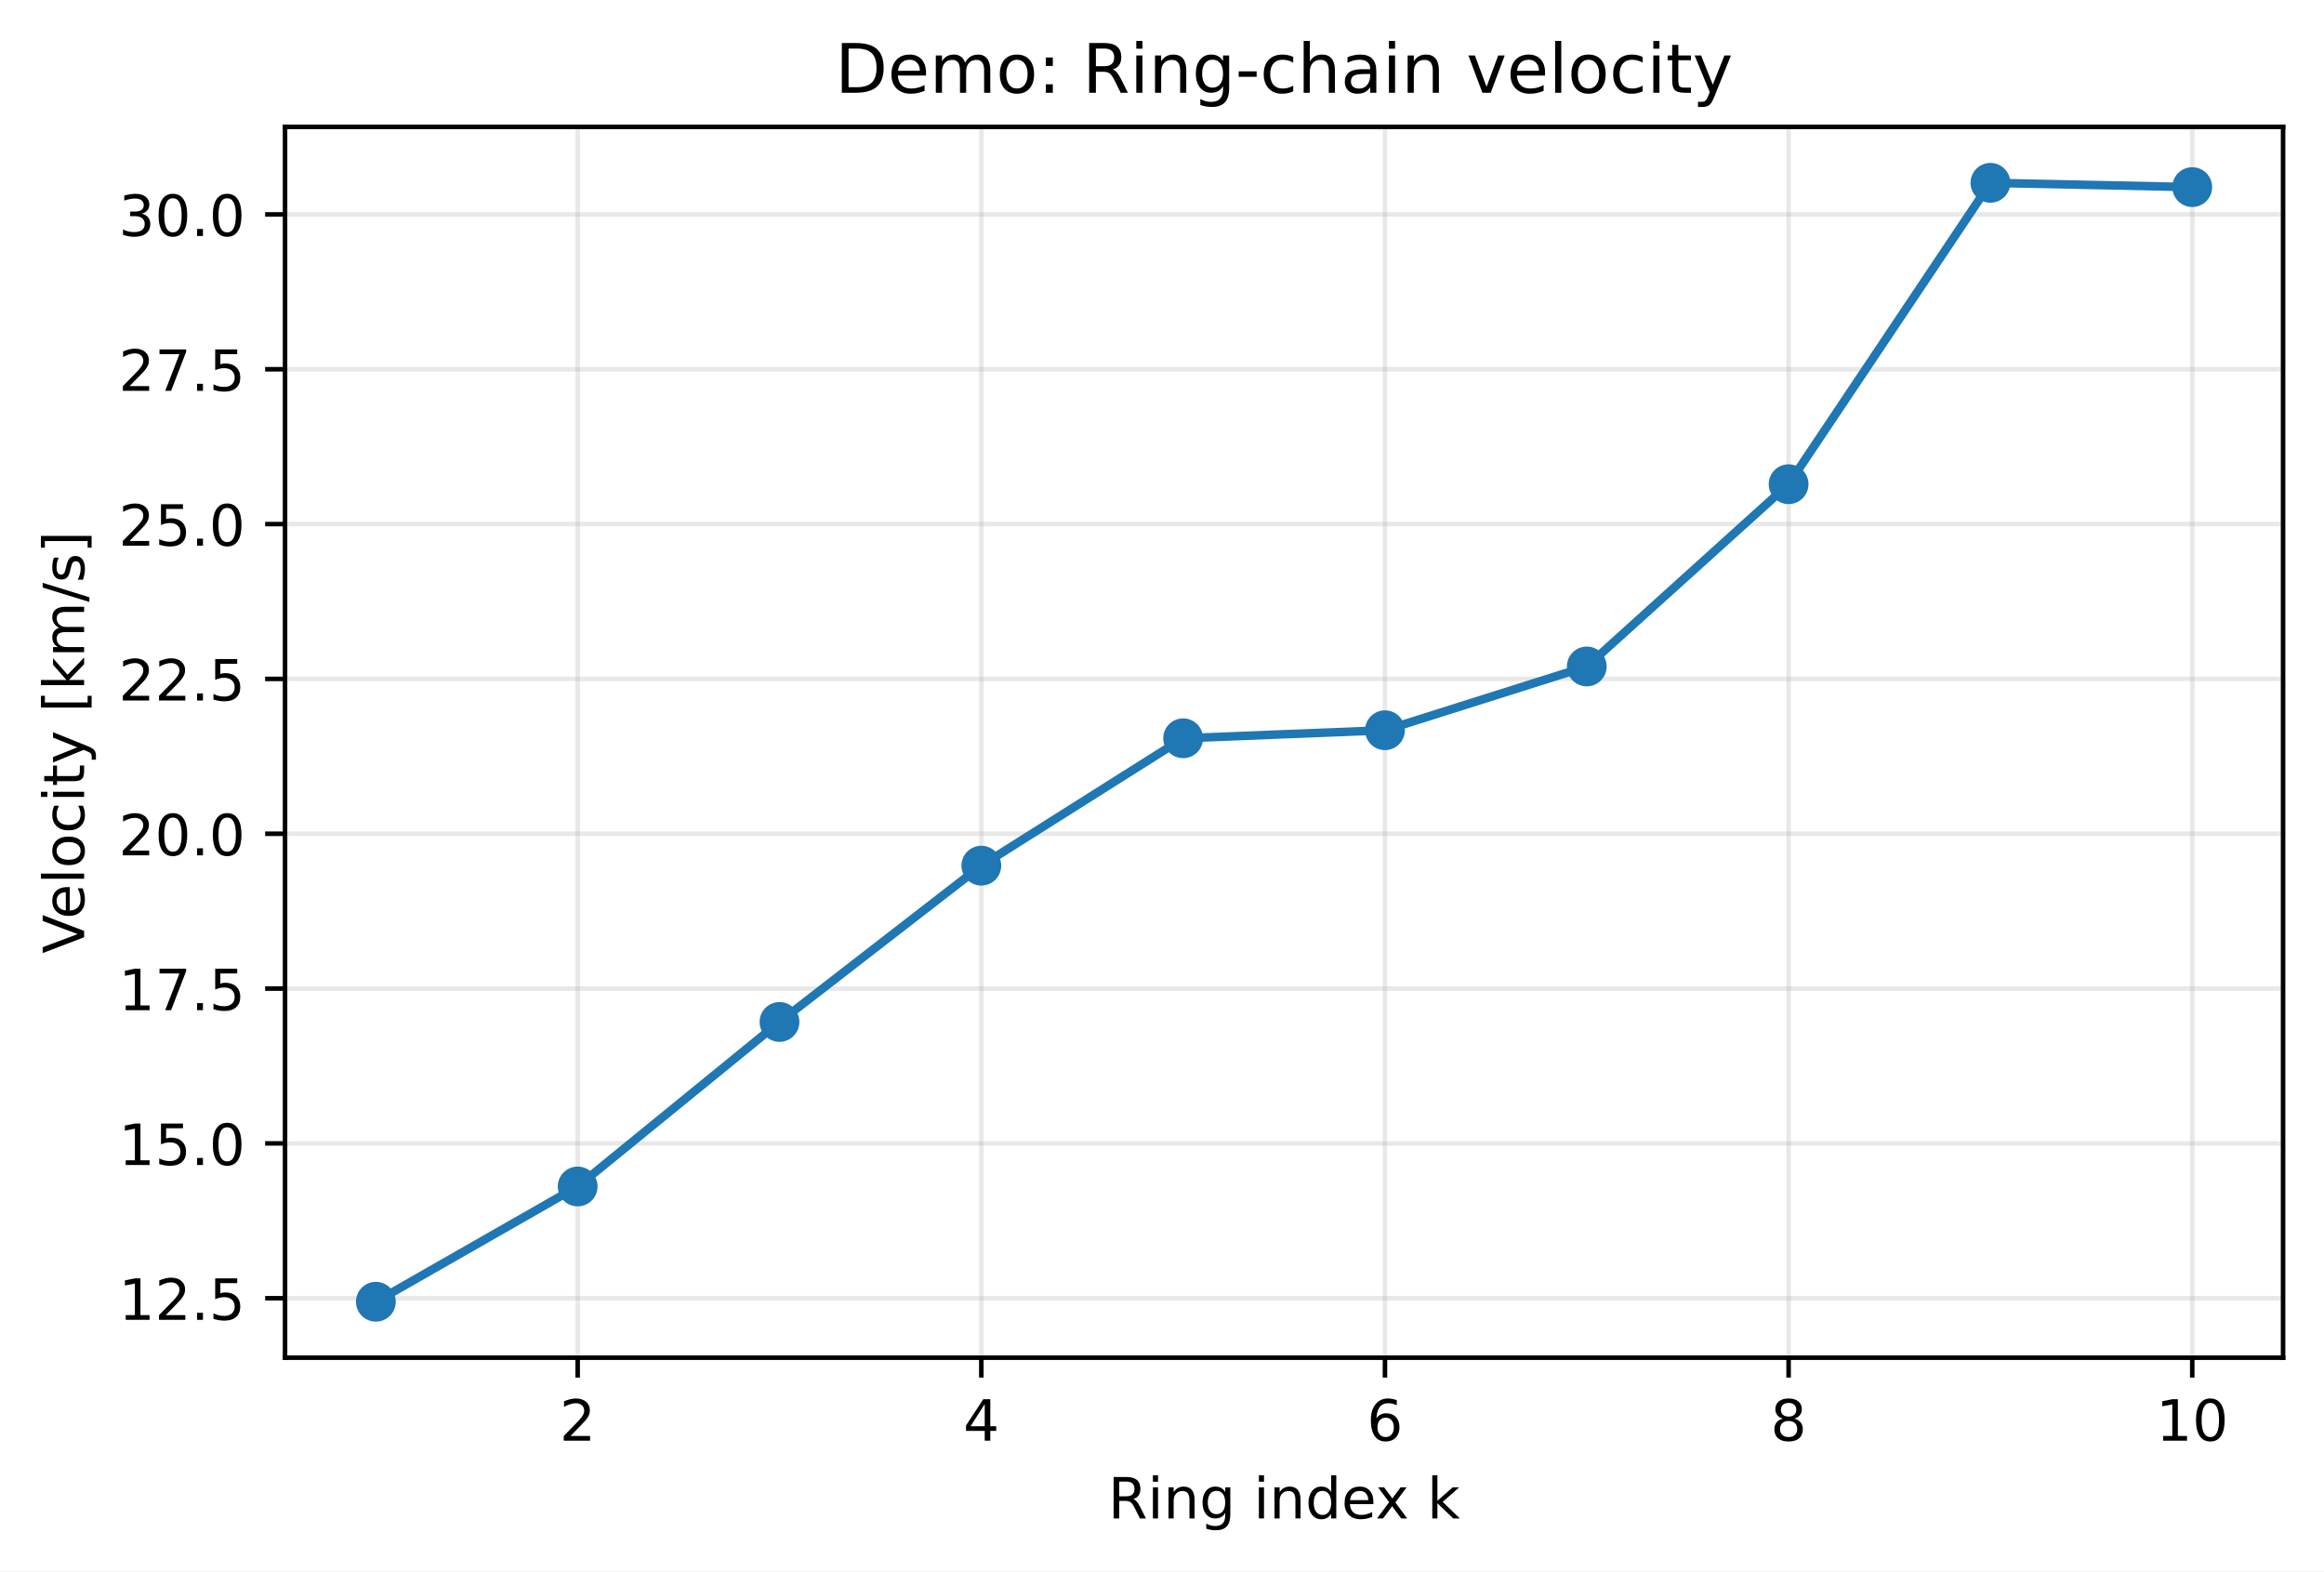
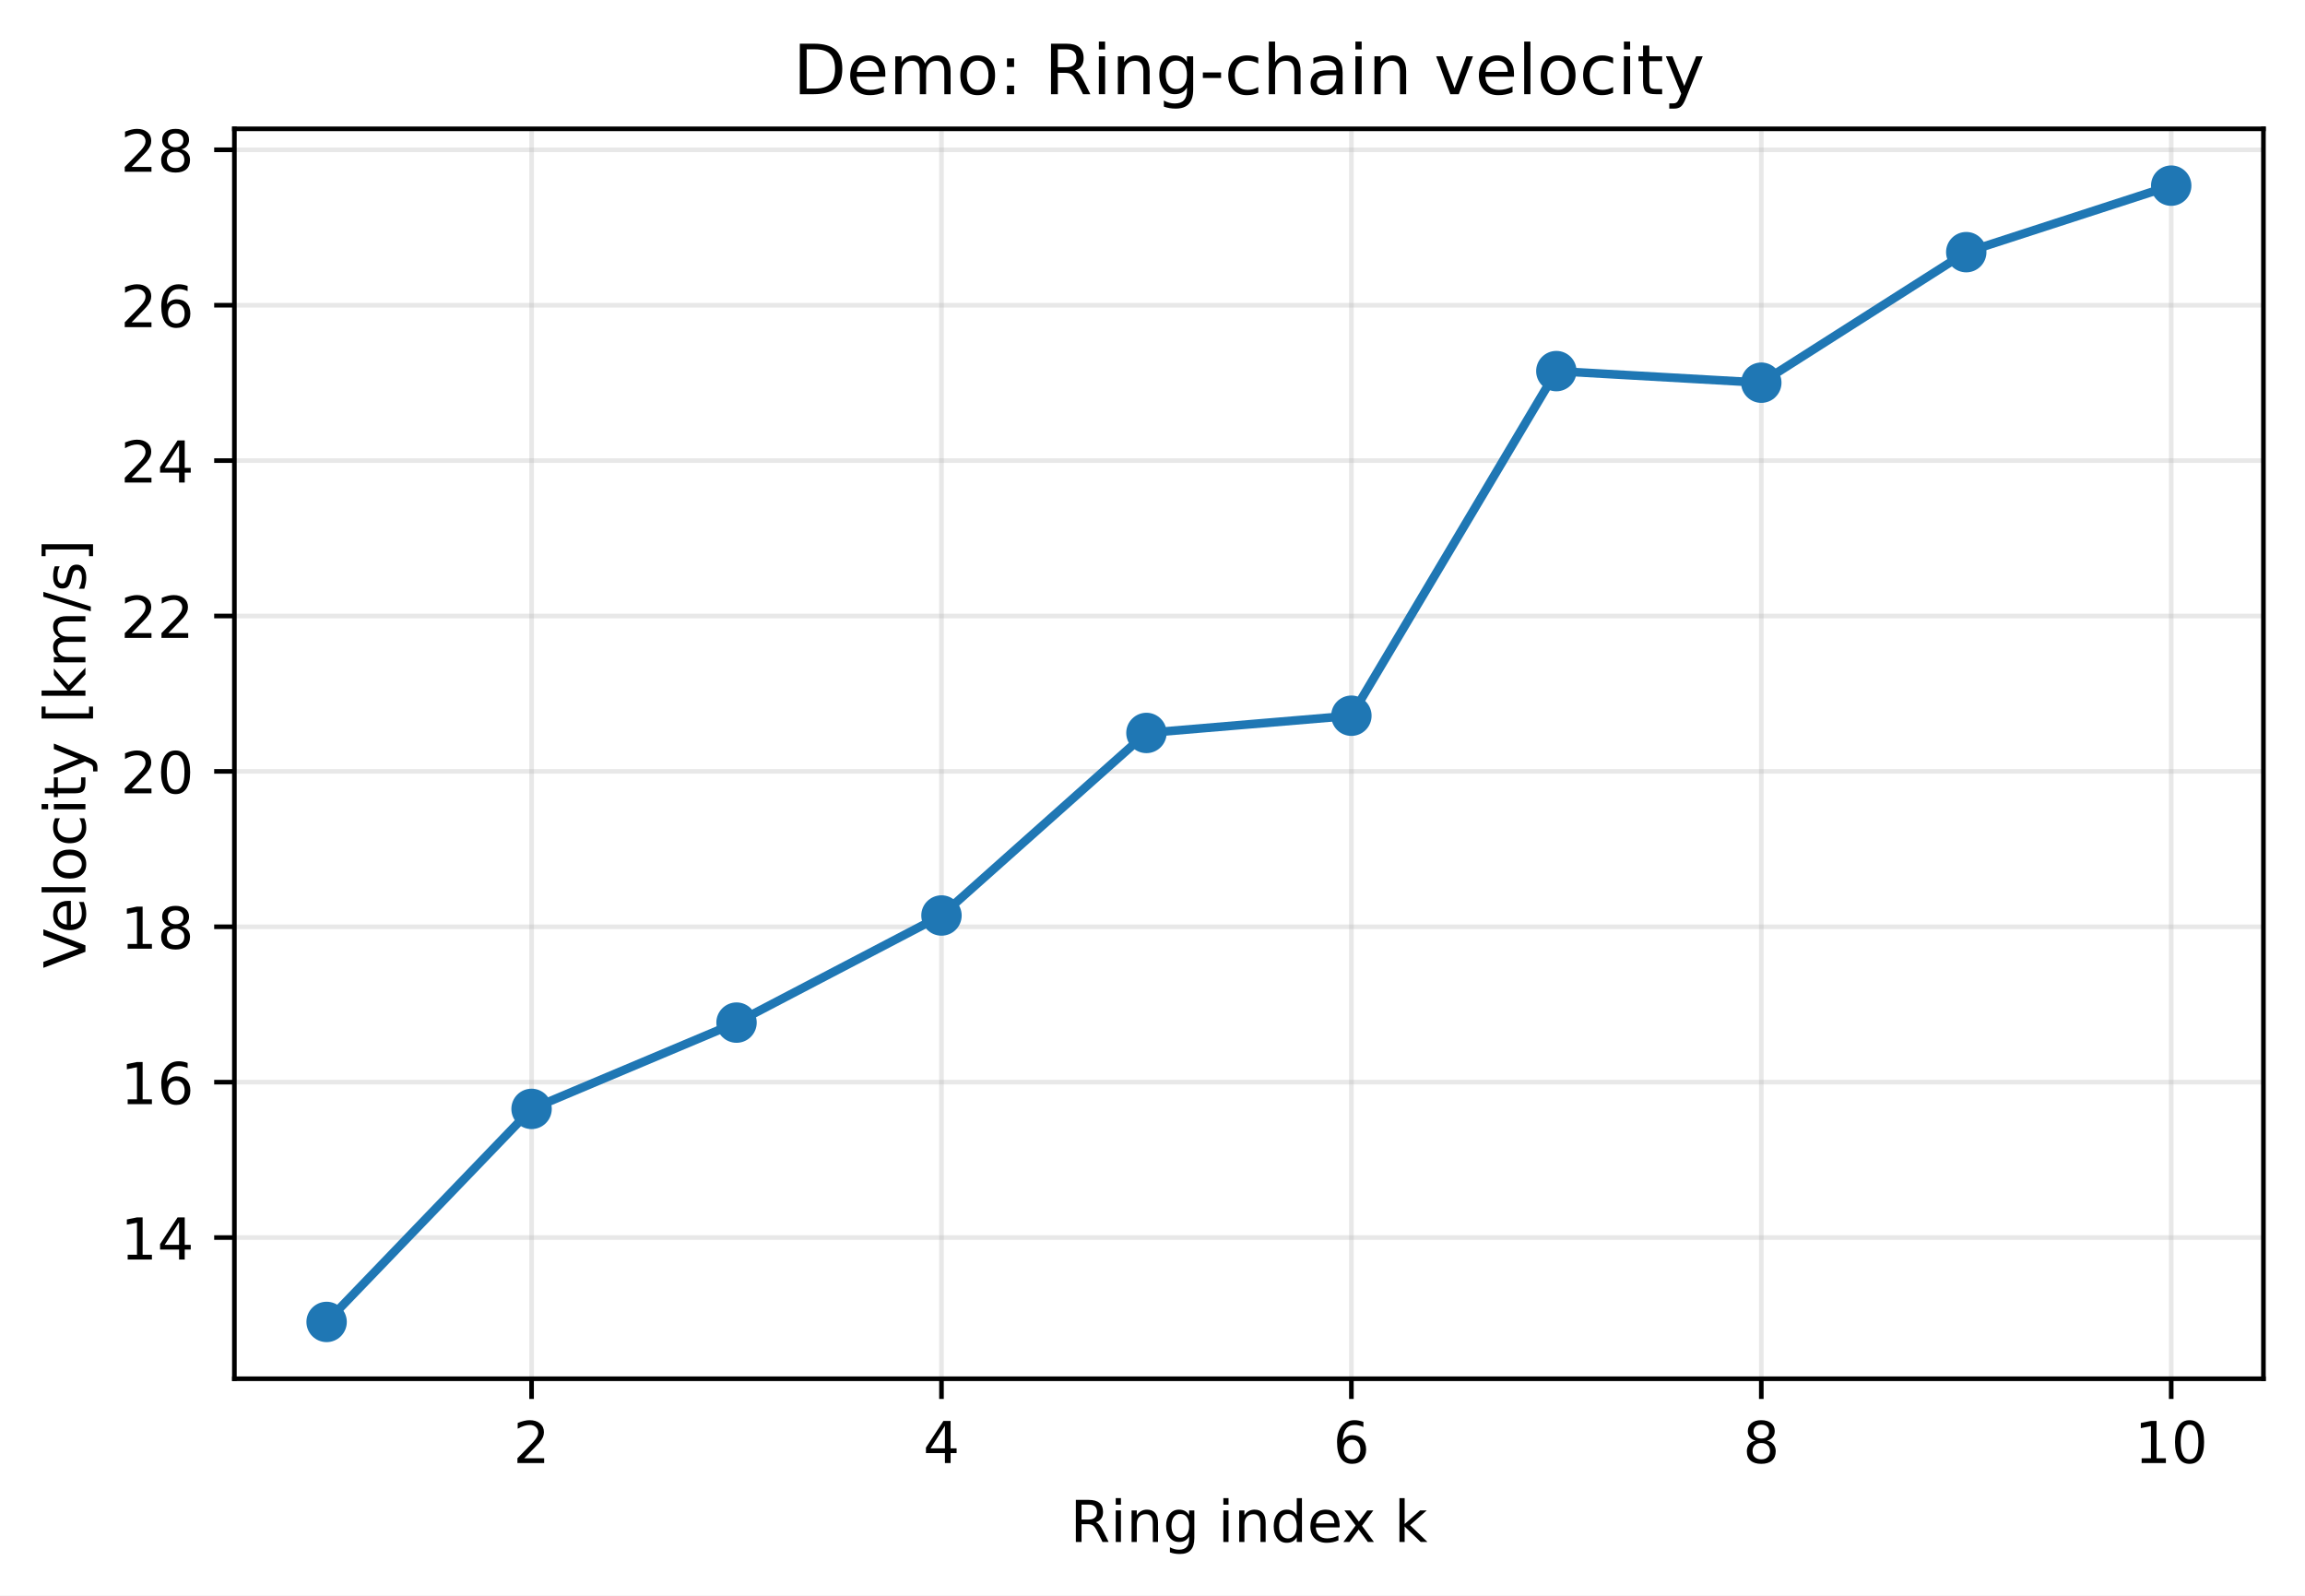
- <svg xmlns="http://www.w3.org/2000/svg" xmlns:xlink="http://www.w3.org/1999/xlink" width="408.84pt" height="276.396pt" viewBox="0 0 408.84 276.396" version="1.1">
+ <svg xmlns="http://www.w3.org/2000/svg" xmlns:xlink="http://www.w3.org/1999/xlink" width="399.299pt" height="276.396pt" viewBox="0 0 399.299 276.396" version="1.1">
  <defs>
    <style type="text/css">*{stroke-linejoin: round; stroke-linecap: butt}</style>
  </defs>
  <g id="figure_1">
    <g id="patch_1">
-       <path d="M 0 276.396  L 408.84 276.396  L 408.84 0  L 0 0  z " style="fill: #ffffff" />
+       <path d="M 0 276.396  L 399.299 276.396  L 399.299 0  L 0 0  z " style="fill: #ffffff" />
    </g>
    <g id="axes_1">
      <g id="patch_2">
-         <path d="M 50.144 238.84  L 401.64 238.84  L 401.64 22.318  L 50.144 22.318  z " style="fill: #ffffff" />
+         <path d="M 40.603 238.84  L 392.099 238.84  L 392.099 22.318  L 40.603 22.318  z " style="fill: #ffffff" />
      </g>
      <g id="matplotlib.axis_1">
        <g id="xtick_1">
          <g id="line2d_1">
-             <path d="M 101.625 238.84  L 101.625 22.318  " clip-path="url(#pbd2dd30edb)" style="fill: none; stroke: #b0b0b0; stroke-opacity: 0.3; stroke-width: 0.8; stroke-linecap: square" />
+             <path d="M 92.085 238.84  L 92.085 22.318  " clip-path="url(#pdc6aeb4a1f)" style="fill: none; stroke: #b0b0b0; stroke-opacity: 0.3; stroke-width: 0.8; stroke-linecap: square" />
          </g>
          <g id="line2d_2">
            <defs>
-               <path id="mfc6971320d" d="M 0 0  L 0 3.5  " style="stroke: #000000; stroke-width: 0.8" />
+               <path id="m064e0f19c6" d="M 0 0  L 0 3.5  " style="stroke: #000000; stroke-width: 0.8" />
            </defs>
            <g>
-               <use xlink:href="#mfc6971320d" x="101.625" y="238.84" style="stroke: #000000; stroke-width: 0.8" />
+               <use xlink:href="#m064e0f19c6" x="92.085" y="238.84" style="stroke: #000000; stroke-width: 0.8" />
            </g>
          </g>
          <g id="text_1">
-             <g transform="translate(98.44425 253.4381) scale(0.1 -0.1)">
+             <g transform="translate(88.90362 253.4381) scale(0.1 -0.1)">
              <defs>
                <path id="DejaVuSans-32" d="M 1228 531  L 3431 531  L 3431 0  L 469 0  L 469 531  Q 828 903 1448 1529  Q 2069 2156 2228 2338  Q 2531 2678 2651 2914  Q 2772 3150 2772 3378  Q 2772 3750 2511 3984  Q 2250 4219 1831 4219  Q 1534 4219 1204 4116  Q 875 4013 500 3803  L 500 4441  Q 881 4594 1212 4672  Q 1544 4750 1819 4750  Q 2544 4750 2975 4387  Q 3406 4025 3406 3419  Q 3406 3131 3298 2873  Q 3191 2616 2906 2266  Q 2828 2175 2409 1742  Q 1991 1309 1228 531  z " transform="scale(0.015625)" />
              </defs>
              <use xlink:href="#DejaVuSans-32" />
            </g>
          </g>
        </g>
        <g id="xtick_2">
          <g id="line2d_3">
-             <path d="M 172.635 238.84  L 172.635 22.318  " clip-path="url(#pbd2dd30edb)" style="fill: none; stroke: #b0b0b0; stroke-opacity: 0.3; stroke-width: 0.8; stroke-linecap: square" />
+             <path d="M 163.094 238.84  L 163.094 22.318  " clip-path="url(#pdc6aeb4a1f)" style="fill: none; stroke: #b0b0b0; stroke-opacity: 0.3; stroke-width: 0.8; stroke-linecap: square" />
          </g>
          <g id="line2d_4">
            <g>
-               <use xlink:href="#mfc6971320d" x="172.635" y="238.84" style="stroke: #000000; stroke-width: 0.8" />
+               <use xlink:href="#m064e0f19c6" x="163.094" y="238.84" style="stroke: #000000; stroke-width: 0.8" />
            </g>
          </g>
          <g id="text_2">
-             <g transform="translate(169.4536 253.4381) scale(0.1 -0.1)">
+             <g transform="translate(159.9129 253.4381) scale(0.1 -0.1)">
              <defs>
                <path id="DejaVuSans-34" d="M 2419 4116  L 825 1625  L 2419 1625  L 2419 4116  z M 2253 4666  L 3047 4666  L 3047 1625  L 3713 1625  L 3713 1100  L 3047 1100  L 3047 0  L 2419 0  L 2419 1100  L 313 1100  L 313 1709  L 2253 4666  z " transform="scale(0.015625)" />
              </defs>
              <use xlink:href="#DejaVuSans-34" />
            </g>
          </g>
        </g>
        <g id="xtick_3">
          <g id="line2d_5">
-             <path d="M 243.644 238.84  L 243.644 22.318  " clip-path="url(#pbd2dd30edb)" style="fill: none; stroke: #b0b0b0; stroke-opacity: 0.3; stroke-width: 0.8; stroke-linecap: square" />
+             <path d="M 234.103 238.84  L 234.103 22.318  " clip-path="url(#pdc6aeb4a1f)" style="fill: none; stroke: #b0b0b0; stroke-opacity: 0.3; stroke-width: 0.8; stroke-linecap: square" />
          </g>
          <g id="line2d_6">
            <g>
-               <use xlink:href="#mfc6971320d" x="243.644" y="238.84" style="stroke: #000000; stroke-width: 0.8" />
+               <use xlink:href="#m064e0f19c6" x="234.103" y="238.84" style="stroke: #000000; stroke-width: 0.8" />
            </g>
          </g>
          <g id="text_3">
-             <g transform="translate(240.4629 253.4381) scale(0.1 -0.1)">
+             <g transform="translate(230.9222 253.4381) scale(0.1 -0.1)">
              <defs>
                <path id="DejaVuSans-36" d="M 2113 2584  Q 1688 2584 1439 2293  Q 1191 2003 1191 1497  Q 1191 994 1439 701  Q 1688 409 2113 409  Q 2538 409 2786 701  Q 3034 994 3034 1497  Q 3034 2003 2786 2293  Q 2538 2584 2113 2584  z M 3366 4563  L 3366 3988  Q 3128 4100 2886 4159  Q 2644 4219 2406 4219  Q 1781 4219 1451 3797  Q 1122 3375 1075 2522  Q 1259 2794 1537 2939  Q 1816 3084 2150 3084  Q 2853 3084 3261 2657  Q 3669 2231 3669 1497  Q 3669 778 3244 343  Q 2819 -91 2113 -91  Q 1303 -91 875 529  Q 447 1150 447 2328  Q 447 3434 972 4092  Q 1497 4750 2381 4750  Q 2619 4750 2861 4703  Q 3103 4656 3366 4563  z " transform="scale(0.015625)" />
              </defs>
              <use xlink:href="#DejaVuSans-36" />
            </g>
          </g>
        </g>
        <g id="xtick_4">
          <g id="line2d_7">
-             <path d="M 314.653 238.84  L 314.653 22.318  " clip-path="url(#pbd2dd30edb)" style="fill: none; stroke: #b0b0b0; stroke-opacity: 0.3; stroke-width: 0.8; stroke-linecap: square" />
+             <path d="M 305.113 238.84  L 305.113 22.318  " clip-path="url(#pdc6aeb4a1f)" style="fill: none; stroke: #b0b0b0; stroke-opacity: 0.3; stroke-width: 0.8; stroke-linecap: square" />
          </g>
          <g id="line2d_8">
            <g>
-               <use xlink:href="#mfc6971320d" x="314.653" y="238.84" style="stroke: #000000; stroke-width: 0.8" />
+               <use xlink:href="#m064e0f19c6" x="305.113" y="238.84" style="stroke: #000000; stroke-width: 0.8" />
            </g>
          </g>
          <g id="text_4">
-             <g transform="translate(311.4722 253.4381) scale(0.1 -0.1)">
+             <g transform="translate(301.9315 253.4381) scale(0.1 -0.1)">
              <defs>
                <path id="DejaVuSans-38" d="M 2034 2216  Q 1584 2216 1326 1975  Q 1069 1734 1069 1313  Q 1069 891 1326 650  Q 1584 409 2034 409  Q 2484 409 2743 651  Q 3003 894 3003 1313  Q 3003 1734 2745 1975  Q 2488 2216 2034 2216  z M 1403 2484  Q 997 2584 770 2862  Q 544 3141 544 3541  Q 544 4100 942 4425  Q 1341 4750 2034 4750  Q 2731 4750 3128 4425  Q 3525 4100 3525 3541  Q 3525 3141 3298 2862  Q 3072 2584 2669 2484  Q 3125 2378 3379 2068  Q 3634 1759 3634 1313  Q 3634 634 3220 271  Q 2806 -91 2034 -91  Q 1263 -91 848 271  Q 434 634 434 1313  Q 434 1759 690 2068  Q 947 2378 1403 2484  z M 1172 3481  Q 1172 3119 1398 2916  Q 1625 2713 2034 2713  Q 2441 2713 2670 2916  Q 2900 3119 2900 3481  Q 2900 3844 2670 4047  Q 2441 4250 2034 4250  Q 1625 4250 1398 4047  Q 1172 3844 1172 3481  z " transform="scale(0.015625)" />
              </defs>
              <use xlink:href="#DejaVuSans-38" />
            </g>
          </g>
        </g>
        <g id="xtick_5">
          <g id="line2d_9">
-             <path d="M 385.663 238.84  L 385.663 22.318  " clip-path="url(#pbd2dd30edb)" style="fill: none; stroke: #b0b0b0; stroke-opacity: 0.3; stroke-width: 0.8; stroke-linecap: square" />
+             <path d="M 376.122 238.84  L 376.122 22.318  " clip-path="url(#pdc6aeb4a1f)" style="fill: none; stroke: #b0b0b0; stroke-opacity: 0.3; stroke-width: 0.8; stroke-linecap: square" />
          </g>
          <g id="line2d_10">
            <g>
-               <use xlink:href="#mfc6971320d" x="385.663" y="238.84" style="stroke: #000000; stroke-width: 0.8" />
+               <use xlink:href="#m064e0f19c6" x="376.122" y="238.84" style="stroke: #000000; stroke-width: 0.8" />
            </g>
          </g>
          <g id="text_5">
-             <g transform="translate(379.3002 253.4381) scale(0.1 -0.1)">
+             <g transform="translate(369.7596 253.4381) scale(0.1 -0.1)">
              <defs>
                <path id="DejaVuSans-31" d="M 794 531  L 1825 531  L 1825 4091  L 703 3866  L 703 4441  L 1819 4666  L 2450 4666  L 2450 531  L 3481 531  L 3481 0  L 794 0  L 794 531  z " transform="scale(0.015625)" />
                <path id="DejaVuSans-30" d="M 2034 4250  Q 1547 4250 1301 3770  Q 1056 3291 1056 2328  Q 1056 1369 1301 889  Q 1547 409 2034 409  Q 2525 409 2770 889  Q 3016 1369 3016 2328  Q 3016 3291 2770 3770  Q 2525 4250 2034 4250  z M 2034 4750  Q 2819 4750 3233 4129  Q 3647 3509 3647 2328  Q 3647 1150 3233 529  Q 2819 -91 2034 -91  Q 1250 -91 836 529  Q 422 1150 422 2328  Q 422 3509 836 4129  Q 1250 4750 2034 4750  z " transform="scale(0.015625)" />
              </defs>
              <use xlink:href="#DejaVuSans-31" />
              <use xlink:href="#DejaVuSans-30" transform="translate(63.62305 0)" />
            </g>
          </g>
        </g>
        <g id="text_6">
-           <g transform="translate(194.9316 267.1163) scale(0.1 -0.1)">
+           <g transform="translate(185.391 267.1163) scale(0.1 -0.1)">
            <defs>
              <path id="DejaVuSans-52" d="M 2841 2188  Q 3044 2119 3236 1894  Q 3428 1669 3622 1275  L 4263 0  L 3584 0  L 2988 1197  Q 2756 1666 2539 1819  Q 2322 1972 1947 1972  L 1259 1972  L 1259 0  L 628 0  L 628 4666  L 2053 4666  Q 2853 4666 3247 4331  Q 3641 3997 3641 3322  Q 3641 2881 3436 2590  Q 3231 2300 2841 2188  z M 1259 4147  L 1259 2491  L 2053 2491  Q 2509 2491 2742 2702  Q 2975 2913 2975 3322  Q 2975 3731 2742 3939  Q 2509 4147 2053 4147  L 1259 4147  z " transform="scale(0.015625)" />
              <path id="DejaVuSans-69" d="M 603 3500  L 1178 3500  L 1178 0  L 603 0  L 603 3500  z M 603 4863  L 1178 4863  L 1178 4134  L 603 4134  L 603 4863  z " transform="scale(0.015625)" />
              <path id="DejaVuSans-6e" d="M 3513 2113  L 3513 0  L 2938 0  L 2938 2094  Q 2938 2591 2744 2837  Q 2550 3084 2163 3084  Q 1697 3084 1428 2787  Q 1159 2491 1159 1978  L 1159 0  L 581 0  L 581 3500  L 1159 3500  L 1159 2956  Q 1366 3272 1645 3428  Q 1925 3584 2291 3584  Q 2894 3584 3203 3211  Q 3513 2838 3513 2113  z " transform="scale(0.015625)" />
              <path id="DejaVuSans-67" d="M 2906 1791  Q 2906 2416 2648 2759  Q 2391 3103 1925 3103  Q 1463 3103 1205 2759  Q 947 2416 947 1791  Q 947 1169 1205 825  Q 1463 481 1925 481  Q 2391 481 2648 825  Q 2906 1169 2906 1791  z M 3481 434  Q 3481 -459 3084 -895  Q 2688 -1331 1869 -1331  Q 1566 -1331 1297 -1286  Q 1028 -1241 775 -1147  L 775 -588  Q 1028 -725 1275 -790  Q 1522 -856 1778 -856  Q 2344 -856 2625 -561  Q 2906 -266 2906 331  L 2906 616  Q 2728 306 2450 153  Q 2172 0 1784 0  Q 1141 0 747 490  Q 353 981 353 1791  Q 353 2603 747 3093  Q 1141 3584 1784 3584  Q 2172 3584 2450 3431  Q 2728 3278 2906 2969  L 2906 3500  L 3481 3500  L 3481 434  z " transform="scale(0.015625)" />
              <path id="DejaVuSans-20" transform="scale(0.015625)" />
              <path id="DejaVuSans-64" d="M 2906 2969  L 2906 4863  L 3481 4863  L 3481 0  L 2906 0  L 2906 525  Q 2725 213 2448 61  Q 2172 -91 1784 -91  Q 1150 -91 751 415  Q 353 922 353 1747  Q 353 2572 751 3078  Q 1150 3584 1784 3584  Q 2172 3584 2448 3432  Q 2725 3281 2906 2969  z M 947 1747  Q 947 1113 1208 752  Q 1469 391 1925 391  Q 2381 391 2643 752  Q 2906 1113 2906 1747  Q 2906 2381 2643 2742  Q 2381 3103 1925 3103  Q 1469 3103 1208 2742  Q 947 2381 947 1747  z " transform="scale(0.015625)" />
              <path id="DejaVuSans-65" d="M 3597 1894  L 3597 1613  L 953 1613  Q 991 1019 1311 708  Q 1631 397 2203 397  Q 2534 397 2845 478  Q 3156 559 3463 722  L 3463 178  Q 3153 47 2828 -22  Q 2503 -91 2169 -91  Q 1331 -91 842 396  Q 353 884 353 1716  Q 353 2575 817 3079  Q 1281 3584 2069 3584  Q 2775 3584 3186 3129  Q 3597 2675 3597 1894  z M 3022 2063  Q 3016 2534 2758 2815  Q 2500 3097 2075 3097  Q 1594 3097 1305 2825  Q 1016 2553 972 2059  L 3022 2063  z " transform="scale(0.015625)" />
              <path id="DejaVuSans-78" d="M 3513 3500  L 2247 1797  L 3578 0  L 2900 0  L 1881 1375  L 863 0  L 184 0  L 1544 1831  L 300 3500  L 978 3500  L 1906 2253  L 2834 3500  L 3513 3500  z " transform="scale(0.015625)" />
              <path id="DejaVuSans-6b" d="M 581 4863  L 1159 4863  L 1159 1991  L 2875 3500  L 3609 3500  L 1753 1863  L 3688 0  L 2938 0  L 1159 1709  L 1159 0  L 581 0  L 581 4863  z " transform="scale(0.015625)" />
            </defs>
            <use xlink:href="#DejaVuSans-52" />
            <use xlink:href="#DejaVuSans-69" transform="translate(69.48242 0)" />
            <use xlink:href="#DejaVuSans-6e" transform="translate(97.26562 0)" />
            <use xlink:href="#DejaVuSans-67" transform="translate(160.6445 0)" />
            <use xlink:href="#DejaVuSans-20" transform="translate(224.1211 0)" />
            <use xlink:href="#DejaVuSans-69" transform="translate(255.9082 0)" />
            <use xlink:href="#DejaVuSans-6e" transform="translate(283.6914 0)" />
            <use xlink:href="#DejaVuSans-64" transform="translate(347.0703 0)" />
            <use xlink:href="#DejaVuSans-65" transform="translate(410.5469 0)" />
            <use xlink:href="#DejaVuSans-78" transform="translate(470.3203 0)" />
            <use xlink:href="#DejaVuSans-20" transform="translate(529.5 0)" />
            <use xlink:href="#DejaVuSans-6b" transform="translate(561.2871 0)" />
          </g>
        </g>
      </g>
      <g id="matplotlib.axis_2">
        <g id="ytick_1">
          <g id="line2d_11">
-             <path d="M 50.144 228.38  L 401.64 228.38  " clip-path="url(#pbd2dd30edb)" style="fill: none; stroke: #b0b0b0; stroke-opacity: 0.3; stroke-width: 0.8; stroke-linecap: square" />
+             <path d="M 40.603 214.385  L 392.099 214.385  " clip-path="url(#pdc6aeb4a1f)" style="fill: none; stroke: #b0b0b0; stroke-opacity: 0.3; stroke-width: 0.8; stroke-linecap: square" />
          </g>
          <g id="line2d_12">
            <defs>
-               <path id="m5272861481" d="M 0 0  L -3.5 0  " style="stroke: #000000; stroke-width: 0.8" />
+               <path id="m6acabe894f" d="M 0 0  L -3.5 0  " style="stroke: #000000; stroke-width: 0.8" />
            </defs>
            <g>
-               <use xlink:href="#m5272861481" x="50.144" y="228.38" style="stroke: #000000; stroke-width: 0.8" />
+               <use xlink:href="#m6acabe894f" x="40.603" y="214.385" style="stroke: #000000; stroke-width: 0.8" />
            </g>
          </g>
          <g id="text_7">
-             <g transform="translate(20.87813 232.1795) scale(0.1 -0.1)">
-               <defs>
-                 <path id="DejaVuSans-2e" d="M 684 794  L 1344 794  L 1344 0  L 684 0  L 684 794  z " transform="scale(0.015625)" />
-                 <path id="DejaVuSans-35" d="M 691 4666  L 3169 4666  L 3169 4134  L 1269 4134  L 1269 2991  Q 1406 3038 1543 3061  Q 1681 3084 1819 3084  Q 2600 3084 3056 2656  Q 3513 2228 3513 1497  Q 3513 744 3044 326  Q 2575 -91 1722 -91  Q 1428 -91 1123 -41  Q 819 9 494 109  L 494 744  Q 775 591 1075 516  Q 1375 441 1709 441  Q 2250 441 2565 725  Q 2881 1009 2881 1497  Q 2881 1984 2565 2268  Q 2250 2553 1709 2553  Q 1456 2553 1204 2497  Q 953 2441 691 2322  L 691 4666  z " transform="scale(0.015625)" />
-               </defs>
+             <g transform="translate(20.87813 218.1843) scale(0.1 -0.1)">
              <use xlink:href="#DejaVuSans-31" />
-               <use xlink:href="#DejaVuSans-32" transform="translate(63.62305 0)" />
-               <use xlink:href="#DejaVuSans-2e" transform="translate(127.2461 0)" />
-               <use xlink:href="#DejaVuSans-35" transform="translate(159.0332 0)" />
+               <use xlink:href="#DejaVuSans-34" transform="translate(63.62305 0)" />
            </g>
          </g>
        </g>
        <g id="ytick_2">
          <g id="line2d_13">
-             <path d="M 50.144 201.143  L 401.64 201.143  " clip-path="url(#pbd2dd30edb)" style="fill: none; stroke: #b0b0b0; stroke-opacity: 0.3; stroke-width: 0.8; stroke-linecap: square" />
+             <path d="M 40.603 187.466  L 392.099 187.466  " clip-path="url(#pdc6aeb4a1f)" style="fill: none; stroke: #b0b0b0; stroke-opacity: 0.3; stroke-width: 0.8; stroke-linecap: square" />
          </g>
          <g id="line2d_14">
            <g>
-               <use xlink:href="#m5272861481" x="50.144" y="201.143" style="stroke: #000000; stroke-width: 0.8" />
+               <use xlink:href="#m6acabe894f" x="40.603" y="187.466" style="stroke: #000000; stroke-width: 0.8" />
            </g>
          </g>
          <g id="text_8">
-             <g transform="translate(20.87813 204.942) scale(0.1 -0.1)">
+             <g transform="translate(20.87813 191.2649) scale(0.1 -0.1)">
              <use xlink:href="#DejaVuSans-31" />
-               <use xlink:href="#DejaVuSans-35" transform="translate(63.62305 0)" />
-               <use xlink:href="#DejaVuSans-2e" transform="translate(127.2461 0)" />
-               <use xlink:href="#DejaVuSans-30" transform="translate(159.0332 0)" />
+               <use xlink:href="#DejaVuSans-36" transform="translate(63.62305 0)" />
            </g>
          </g>
        </g>
        <g id="ytick_3">
          <g id="line2d_15">
-             <path d="M 50.144 173.905  L 401.64 173.905  " clip-path="url(#pbd2dd30edb)" style="fill: none; stroke: #b0b0b0; stroke-opacity: 0.3; stroke-width: 0.8; stroke-linecap: square" />
+             <path d="M 40.603 160.546  L 392.099 160.546  " clip-path="url(#pdc6aeb4a1f)" style="fill: none; stroke: #b0b0b0; stroke-opacity: 0.3; stroke-width: 0.8; stroke-linecap: square" />
          </g>
          <g id="line2d_16">
            <g>
-               <use xlink:href="#m5272861481" x="50.144" y="173.905" style="stroke: #000000; stroke-width: 0.8" />
+               <use xlink:href="#m6acabe894f" x="40.603" y="160.546" style="stroke: #000000; stroke-width: 0.8" />
            </g>
          </g>
          <g id="text_9">
-             <g transform="translate(20.87813 177.7045) scale(0.1 -0.1)">
-               <defs>
-                 <path id="DejaVuSans-37" d="M 525 4666  L 3525 4666  L 3525 4397  L 1831 0  L 1172 0  L 2766 4134  L 525 4134  L 525 4666  z " transform="scale(0.015625)" />
-               </defs>
+             <g transform="translate(20.87813 164.3455) scale(0.1 -0.1)">
              <use xlink:href="#DejaVuSans-31" />
-               <use xlink:href="#DejaVuSans-37" transform="translate(63.62305 0)" />
-               <use xlink:href="#DejaVuSans-2e" transform="translate(127.2461 0)" />
-               <use xlink:href="#DejaVuSans-35" transform="translate(159.0332 0)" />
+               <use xlink:href="#DejaVuSans-38" transform="translate(63.62305 0)" />
            </g>
          </g>
        </g>
        <g id="ytick_4">
          <g id="line2d_17">
-             <path d="M 50.144 146.668  L 401.64 146.668  " clip-path="url(#pbd2dd30edb)" style="fill: none; stroke: #b0b0b0; stroke-opacity: 0.3; stroke-width: 0.8; stroke-linecap: square" />
+             <path d="M 40.603 133.627  L 392.099 133.627  " clip-path="url(#pdc6aeb4a1f)" style="fill: none; stroke: #b0b0b0; stroke-opacity: 0.3; stroke-width: 0.8; stroke-linecap: square" />
          </g>
          <g id="line2d_18">
            <g>
-               <use xlink:href="#m5272861481" x="50.144" y="146.668" style="stroke: #000000; stroke-width: 0.8" />
+               <use xlink:href="#m6acabe894f" x="40.603" y="133.627" style="stroke: #000000; stroke-width: 0.8" />
            </g>
          </g>
          <g id="text_10">
-             <g transform="translate(20.87813 150.4671) scale(0.1 -0.1)">
+             <g transform="translate(20.87813 137.426) scale(0.1 -0.1)">
              <use xlink:href="#DejaVuSans-32" />
              <use xlink:href="#DejaVuSans-30" transform="translate(63.62305 0)" />
-               <use xlink:href="#DejaVuSans-2e" transform="translate(127.2461 0)" />
-               <use xlink:href="#DejaVuSans-30" transform="translate(159.0332 0)" />
            </g>
          </g>
        </g>
        <g id="ytick_5">
          <g id="line2d_19">
-             <path d="M 50.144 119.43  L 401.64 119.43  " clip-path="url(#pbd2dd30edb)" style="fill: none; stroke: #b0b0b0; stroke-opacity: 0.3; stroke-width: 0.8; stroke-linecap: square" />
+             <path d="M 40.603 106.707  L 392.099 106.707  " clip-path="url(#pdc6aeb4a1f)" style="fill: none; stroke: #b0b0b0; stroke-opacity: 0.3; stroke-width: 0.8; stroke-linecap: square" />
          </g>
          <g id="line2d_20">
            <g>
-               <use xlink:href="#m5272861481" x="50.144" y="119.43" style="stroke: #000000; stroke-width: 0.8" />
+               <use xlink:href="#m6acabe894f" x="40.603" y="106.707" style="stroke: #000000; stroke-width: 0.8" />
            </g>
          </g>
          <g id="text_11">
-             <g transform="translate(20.87813 123.2296) scale(0.1 -0.1)">
+             <g transform="translate(20.87813 110.5066) scale(0.1 -0.1)">
              <use xlink:href="#DejaVuSans-32" />
              <use xlink:href="#DejaVuSans-32" transform="translate(63.62305 0)" />
-               <use xlink:href="#DejaVuSans-2e" transform="translate(127.2461 0)" />
-               <use xlink:href="#DejaVuSans-35" transform="translate(159.0332 0)" />
            </g>
          </g>
        </g>
        <g id="ytick_6">
          <g id="line2d_21">
-             <path d="M 50.144 92.193  L 401.64 92.193  " clip-path="url(#pbd2dd30edb)" style="fill: none; stroke: #b0b0b0; stroke-opacity: 0.3; stroke-width: 0.8; stroke-linecap: square" />
+             <path d="M 40.603 79.788  L 392.099 79.788  " clip-path="url(#pdc6aeb4a1f)" style="fill: none; stroke: #b0b0b0; stroke-opacity: 0.3; stroke-width: 0.8; stroke-linecap: square" />
          </g>
          <g id="line2d_22">
            <g>
-               <use xlink:href="#m5272861481" x="50.144" y="92.193" style="stroke: #000000; stroke-width: 0.8" />
+               <use xlink:href="#m6acabe894f" x="40.603" y="79.788" style="stroke: #000000; stroke-width: 0.8" />
            </g>
          </g>
          <g id="text_12">
-             <g transform="translate(20.87813 95.99216) scale(0.1 -0.1)">
-               <use xlink:href="#DejaVuSans-32" />
-               <use xlink:href="#DejaVuSans-35" transform="translate(63.62305 0)" />
-               <use xlink:href="#DejaVuSans-2e" transform="translate(127.2461 0)" />
-               <use xlink:href="#DejaVuSans-30" transform="translate(159.0332 0)" />
+             <g transform="translate(20.87813 83.58715) scale(0.1 -0.1)">
+               <use xlink:href="#DejaVuSans-32" />
+               <use xlink:href="#DejaVuSans-34" transform="translate(63.62305 0)" />
            </g>
          </g>
        </g>
        <g id="ytick_7">
          <g id="line2d_23">
-             <path d="M 50.144 64.955  L 401.64 64.955  " clip-path="url(#pbd2dd30edb)" style="fill: none; stroke: #b0b0b0; stroke-opacity: 0.3; stroke-width: 0.8; stroke-linecap: square" />
+             <path d="M 40.603 52.868  L 392.099 52.868  " clip-path="url(#pdc6aeb4a1f)" style="fill: none; stroke: #b0b0b0; stroke-opacity: 0.3; stroke-width: 0.8; stroke-linecap: square" />
          </g>
          <g id="line2d_24">
            <g>
-               <use xlink:href="#m5272861481" x="50.144" y="64.955" style="stroke: #000000; stroke-width: 0.8" />
+               <use xlink:href="#m6acabe894f" x="40.603" y="52.868" style="stroke: #000000; stroke-width: 0.8" />
            </g>
          </g>
          <g id="text_13">
-             <g transform="translate(20.87813 68.75471) scale(0.1 -0.1)">
-               <use xlink:href="#DejaVuSans-32" />
-               <use xlink:href="#DejaVuSans-37" transform="translate(63.62305 0)" />
-               <use xlink:href="#DejaVuSans-2e" transform="translate(127.2461 0)" />
-               <use xlink:href="#DejaVuSans-35" transform="translate(159.0332 0)" />
+             <g transform="translate(20.87813 56.66772) scale(0.1 -0.1)">
+               <use xlink:href="#DejaVuSans-32" />
+               <use xlink:href="#DejaVuSans-36" transform="translate(63.62305 0)" />
            </g>
          </g>
        </g>
        <g id="ytick_8">
          <g id="line2d_25">
-             <path d="M 50.144 37.718  L 401.64 37.718  " clip-path="url(#pbd2dd30edb)" style="fill: none; stroke: #b0b0b0; stroke-opacity: 0.3; stroke-width: 0.8; stroke-linecap: square" />
+             <path d="M 40.603 25.949  L 392.099 25.949  " clip-path="url(#pdc6aeb4a1f)" style="fill: none; stroke: #b0b0b0; stroke-opacity: 0.3; stroke-width: 0.8; stroke-linecap: square" />
          </g>
          <g id="line2d_26">
            <g>
-               <use xlink:href="#m5272861481" x="50.144" y="37.718" style="stroke: #000000; stroke-width: 0.8" />
+               <use xlink:href="#m6acabe894f" x="40.603" y="25.949" style="stroke: #000000; stroke-width: 0.8" />
            </g>
          </g>
          <g id="text_14">
-             <g transform="translate(20.87813 41.51725) scale(0.1 -0.1)">
-               <defs>
-                 <path id="DejaVuSans-33" d="M 2597 2516  Q 3050 2419 3304 2112  Q 3559 1806 3559 1356  Q 3559 666 3084 287  Q 2609 -91 1734 -91  Q 1441 -91 1130 -33  Q 819 25 488 141  L 488 750  Q 750 597 1062 519  Q 1375 441 1716 441  Q 2309 441 2620 675  Q 2931 909 2931 1356  Q 2931 1769 2642 2001  Q 2353 2234 1838 2234  L 1294 2234  L 1294 2753  L 1863 2753  Q 2328 2753 2575 2939  Q 2822 3125 2822 3475  Q 2822 3834 2567 4026  Q 2313 4219 1838 4219  Q 1578 4219 1281 4162  Q 984 4106 628 3988  L 628 4550  Q 988 4650 1302 4700  Q 1616 4750 1894 4750  Q 2613 4750 3031 4423  Q 3450 4097 3450 3541  Q 3450 3153 3228 2886  Q 3006 2619 2597 2516  z " transform="scale(0.015625)" />
-               </defs>
-               <use xlink:href="#DejaVuSans-33" />
-               <use xlink:href="#DejaVuSans-30" transform="translate(63.62305 0)" />
-               <use xlink:href="#DejaVuSans-2e" transform="translate(127.2461 0)" />
-               <use xlink:href="#DejaVuSans-30" transform="translate(159.0332 0)" />
+             <g transform="translate(20.87813 29.74828) scale(0.1 -0.1)">
+               <use xlink:href="#DejaVuSans-32" />
+               <use xlink:href="#DejaVuSans-38" transform="translate(63.62305 0)" />
            </g>
          </g>
        </g>
        <g id="text_15">
          <g transform="translate(14.79844 167.7398) rotate(-90) scale(0.1 -0.1)">
            <defs>
              <path id="DejaVuSans-56" d="M 1831 0  L 50 4666  L 709 4666  L 2188 738  L 3669 4666  L 4325 4666  L 2547 0  L 1831 0  z " transform="scale(0.015625)" />
              <path id="DejaVuSans-6c" d="M 603 4863  L 1178 4863  L 1178 0  L 603 0  L 603 4863  z " transform="scale(0.015625)" />
              <path id="DejaVuSans-6f" d="M 1959 3097  Q 1497 3097 1228 2736  Q 959 2375 959 1747  Q 959 1119 1226 758  Q 1494 397 1959 397  Q 2419 397 2687 759  Q 2956 1122 2956 1747  Q 2956 2369 2687 2733  Q 2419 3097 1959 3097  z M 1959 3584  Q 2709 3584 3137 3096  Q 3566 2609 3566 1747  Q 3566 888 3137 398  Q 2709 -91 1959 -91  Q 1206 -91 779 398  Q 353 888 353 1747  Q 353 2609 779 3096  Q 1206 3584 1959 3584  z " transform="scale(0.015625)" />
              <path id="DejaVuSans-63" d="M 3122 3366  L 3122 2828  Q 2878 2963 2633 3030  Q 2388 3097 2138 3097  Q 1578 3097 1268 2742  Q 959 2388 959 1747  Q 959 1106 1268 751  Q 1578 397 2138 397  Q 2388 397 2633 464  Q 2878 531 3122 666  L 3122 134  Q 2881 22 2623 -34  Q 2366 -91 2075 -91  Q 1284 -91 818 406  Q 353 903 353 1747  Q 353 2603 823 3093  Q 1294 3584 2113 3584  Q 2378 3584 2631 3529  Q 2884 3475 3122 3366  z " transform="scale(0.015625)" />
              <path id="DejaVuSans-74" d="M 1172 4494  L 1172 3500  L 2356 3500  L 2356 3053  L 1172 3053  L 1172 1153  Q 1172 725 1289 603  Q 1406 481 1766 481  L 2356 481  L 2356 0  L 1766 0  Q 1100 0 847 248  Q 594 497 594 1153  L 594 3053  L 172 3053  L 172 3500  L 594 3500  L 594 4494  L 1172 4494  z " transform="scale(0.015625)" />
              <path id="DejaVuSans-79" d="M 2059 -325  Q 1816 -950 1584 -1140  Q 1353 -1331 966 -1331  L 506 -1331  L 506 -850  L 844 -850  Q 1081 -850 1212 -737  Q 1344 -625 1503 -206  L 1606 56  L 191 3500  L 800 3500  L 1894 763  L 2988 3500  L 3597 3500  L 2059 -325  z " transform="scale(0.015625)" />
              <path id="DejaVuSans-5b" d="M 550 4863  L 1875 4863  L 1875 4416  L 1125 4416  L 1125 -397  L 1875 -397  L 1875 -844  L 550 -844  L 550 4863  z " transform="scale(0.015625)" />
              <path id="DejaVuSans-6d" d="M 3328 2828  Q 3544 3216 3844 3400  Q 4144 3584 4550 3584  Q 5097 3584 5394 3201  Q 5691 2819 5691 2113  L 5691 0  L 5113 0  L 5113 2094  Q 5113 2597 4934 2840  Q 4756 3084 4391 3084  Q 3944 3084 3684 2787  Q 3425 2491 3425 1978  L 3425 0  L 2847 0  L 2847 2094  Q 2847 2600 2669 2842  Q 2491 3084 2119 3084  Q 1678 3084 1418 2786  Q 1159 2488 1159 1978  L 1159 0  L 581 0  L 581 3500  L 1159 3500  L 1159 2956  Q 1356 3278 1631 3431  Q 1906 3584 2284 3584  Q 2666 3584 2933 3390  Q 3200 3197 3328 2828  z " transform="scale(0.015625)" />
              <path id="DejaVuSans-2f" d="M 1625 4666  L 2156 4666  L 531 -594  L 0 -594  L 1625 4666  z " transform="scale(0.015625)" />
              <path id="DejaVuSans-73" d="M 2834 3397  L 2834 2853  Q 2591 2978 2328 3040  Q 2066 3103 1784 3103  Q 1356 3103 1142 2972  Q 928 2841 928 2578  Q 928 2378 1081 2264  Q 1234 2150 1697 2047  L 1894 2003  Q 2506 1872 2764 1633  Q 3022 1394 3022 966  Q 3022 478 2636 193  Q 2250 -91 1575 -91  Q 1294 -91 989 -36  Q 684 19 347 128  L 347 722  Q 666 556 975 473  Q 1284 391 1588 391  Q 1994 391 2212 530  Q 2431 669 2431 922  Q 2431 1156 2273 1281  Q 2116 1406 1581 1522  L 1381 1569  Q 847 1681 609 1914  Q 372 2147 372 2553  Q 372 3047 722 3315  Q 1072 3584 1716 3584  Q 2034 3584 2315 3537  Q 2597 3491 2834 3397  z " transform="scale(0.015625)" />
              <path id="DejaVuSans-5d" d="M 1947 4863  L 1947 -844  L 622 -844  L 622 -397  L 1369 -397  L 1369 4416  L 622 4416  L 622 4863  L 1947 4863  z " transform="scale(0.015625)" />
            </defs>
            <use xlink:href="#DejaVuSans-56" />
            <use xlink:href="#DejaVuSans-65" transform="translate(60.6582 0)" />
            <use xlink:href="#DejaVuSans-6c" transform="translate(122.1816 0)" />
            <use xlink:href="#DejaVuSans-6f" transform="translate(149.9648 0)" />
            <use xlink:href="#DejaVuSans-63" transform="translate(211.1465 0)" />
            <use xlink:href="#DejaVuSans-69" transform="translate(266.127 0)" />
            <use xlink:href="#DejaVuSans-74" transform="translate(293.9102 0)" />
            <use xlink:href="#DejaVuSans-79" transform="translate(333.1191 0)" />
            <use xlink:href="#DejaVuSans-20" transform="translate(392.2988 0)" />
            <use xlink:href="#DejaVuSans-5b" transform="translate(424.0859 0)" />
            <use xlink:href="#DejaVuSans-6b" transform="translate(463.0996 0)" />
            <use xlink:href="#DejaVuSans-6d" transform="translate(521.0098 0)" />
            <use xlink:href="#DejaVuSans-2f" transform="translate(618.4219 0)" />
            <use xlink:href="#DejaVuSans-73" transform="translate(652.1133 0)" />
            <use xlink:href="#DejaVuSans-5d" transform="translate(704.2129 0)" />
          </g>
        </g>
      </g>
      <g id="line2d_27">
-         <path d="M 66.121 228.998  L 101.625 208.718  L 137.13 179.778  L 172.635 152.284  L 208.139 129.874  L 243.644 128.46  L 279.149 117.24  L 314.653 85.179  L 350.158 32.16  L 385.663 32.916  " clip-path="url(#pbd2dd30edb)" style="fill: none; stroke: #1f77b4; stroke-width: 1.5; stroke-linecap: square" />
+         <path d="M 56.58 228.998  L 92.085 192.094  L 127.59 177.147  L 163.094 158.591  L 198.599 126.969  L 234.103 123.984  L 269.608 64.286  L 305.113 66.293  L 340.617 43.681  L 376.122 32.16  " clip-path="url(#pdc6aeb4a1f)" style="fill: none; stroke: #1f77b4; stroke-width: 1.5; stroke-linecap: square" />
        <defs>
-           <path id="m57ea75c992" d="M 0 3  C 0.796 3 1.559 2.684 2.121 2.121  C 2.684 1.559 3 0.796 3 0  C 3 -0.796 2.684 -1.559 2.121 -2.121  C 1.559 -2.684 0.796 -3 0 -3  C -0.796 -3 -1.559 -2.684 -2.121 -2.121  C -2.684 -1.559 -3 -0.796 -3 0  C -3 0.796 -2.684 1.559 -2.121 2.121  C -1.559 2.684 -0.796 3 0 3  z " style="stroke: #1f77b4" />
+           <path id="m553e54ada7" d="M 0 3  C 0.796 3 1.559 2.684 2.121 2.121  C 2.684 1.559 3 0.796 3 0  C 3 -0.796 2.684 -1.559 2.121 -2.121  C 1.559 -2.684 0.796 -3 0 -3  C -0.796 -3 -1.559 -2.684 -2.121 -2.121  C -2.684 -1.559 -3 -0.796 -3 0  C -3 0.796 -2.684 1.559 -2.121 2.121  C -1.559 2.684 -0.796 3 0 3  z " style="stroke: #1f77b4" />
        </defs>
-         <g clip-path="url(#pbd2dd30edb)">
-           <use xlink:href="#m57ea75c992" x="66.121" y="228.998" style="fill: #1f77b4; stroke: #1f77b4" />
-           <use xlink:href="#m57ea75c992" x="101.625" y="208.718" style="fill: #1f77b4; stroke: #1f77b4" />
-           <use xlink:href="#m57ea75c992" x="137.13" y="179.778" style="fill: #1f77b4; stroke: #1f77b4" />
-           <use xlink:href="#m57ea75c992" x="172.635" y="152.284" style="fill: #1f77b4; stroke: #1f77b4" />
-           <use xlink:href="#m57ea75c992" x="208.139" y="129.874" style="fill: #1f77b4; stroke: #1f77b4" />
-           <use xlink:href="#m57ea75c992" x="243.644" y="128.46" style="fill: #1f77b4; stroke: #1f77b4" />
-           <use xlink:href="#m57ea75c992" x="279.149" y="117.24" style="fill: #1f77b4; stroke: #1f77b4" />
-           <use xlink:href="#m57ea75c992" x="314.653" y="85.179" style="fill: #1f77b4; stroke: #1f77b4" />
-           <use xlink:href="#m57ea75c992" x="350.158" y="32.16" style="fill: #1f77b4; stroke: #1f77b4" />
-           <use xlink:href="#m57ea75c992" x="385.663" y="32.916" style="fill: #1f77b4; stroke: #1f77b4" />
+         <g clip-path="url(#pdc6aeb4a1f)">
+           <use xlink:href="#m553e54ada7" x="56.58" y="228.998" style="fill: #1f77b4; stroke: #1f77b4" />
+           <use xlink:href="#m553e54ada7" x="92.085" y="192.094" style="fill: #1f77b4; stroke: #1f77b4" />
+           <use xlink:href="#m553e54ada7" x="127.59" y="177.147" style="fill: #1f77b4; stroke: #1f77b4" />
+           <use xlink:href="#m553e54ada7" x="163.094" y="158.591" style="fill: #1f77b4; stroke: #1f77b4" />
+           <use xlink:href="#m553e54ada7" x="198.599" y="126.969" style="fill: #1f77b4; stroke: #1f77b4" />
+           <use xlink:href="#m553e54ada7" x="234.103" y="123.984" style="fill: #1f77b4; stroke: #1f77b4" />
+           <use xlink:href="#m553e54ada7" x="269.608" y="64.286" style="fill: #1f77b4; stroke: #1f77b4" />
+           <use xlink:href="#m553e54ada7" x="305.113" y="66.293" style="fill: #1f77b4; stroke: #1f77b4" />
+           <use xlink:href="#m553e54ada7" x="340.617" y="43.681" style="fill: #1f77b4; stroke: #1f77b4" />
+           <use xlink:href="#m553e54ada7" x="376.122" y="32.16" style="fill: #1f77b4; stroke: #1f77b4" />
        </g>
      </g>
      <g id="patch_3">
-         <path d="M 50.144 238.84  L 50.144 22.318  " style="fill: none; stroke: #000000; stroke-width: 0.8; stroke-linejoin: miter; stroke-linecap: square" />
+         <path d="M 40.603 238.84  L 40.603 22.318  " style="fill: none; stroke: #000000; stroke-width: 0.8; stroke-linejoin: miter; stroke-linecap: square" />
      </g>
      <g id="patch_4">
-         <path d="M 401.64 238.84  L 401.64 22.318  " style="fill: none; stroke: #000000; stroke-width: 0.8; stroke-linejoin: miter; stroke-linecap: square" />
+         <path d="M 392.099 238.84  L 392.099 22.318  " style="fill: none; stroke: #000000; stroke-width: 0.8; stroke-linejoin: miter; stroke-linecap: square" />
      </g>
      <g id="patch_5">
-         <path d="M 50.144 238.84  L 401.64 238.84  " style="fill: none; stroke: #000000; stroke-width: 0.8; stroke-linejoin: miter; stroke-linecap: square" />
+         <path d="M 40.603 238.84  L 392.099 238.84  " style="fill: none; stroke: #000000; stroke-width: 0.8; stroke-linejoin: miter; stroke-linecap: square" />
      </g>
      <g id="patch_6">
-         <path d="M 50.144 22.318  L 401.64 22.318  " style="fill: none; stroke: #000000; stroke-width: 0.8; stroke-linejoin: miter; stroke-linecap: square" />
+         <path d="M 40.603 22.318  L 392.099 22.318  " style="fill: none; stroke: #000000; stroke-width: 0.8; stroke-linejoin: miter; stroke-linecap: square" />
      </g>
      <g id="text_16">
-         <g transform="translate(146.9187 16.31812) scale(0.12 -0.12)">
+         <g transform="translate(137.378 16.31812) scale(0.12 -0.12)">
          <defs>
            <path id="DejaVuSans-44" d="M 1259 4147  L 1259 519  L 2022 519  Q 2988 519 3436 956  Q 3884 1394 3884 2338  Q 3884 3275 3436 3711  Q 2988 4147 2022 4147  L 1259 4147  z M 628 4666  L 1925 4666  Q 3281 4666 3915 4102  Q 4550 3538 4550 2338  Q 4550 1131 3912 565  Q 3275 0 1925 0  L 628 0  L 628 4666  z " transform="scale(0.015625)" />
            <path id="DejaVuSans-3a" d="M 750 794  L 1409 794  L 1409 0  L 750 0  L 750 794  z M 750 3309  L 1409 3309  L 1409 2516  L 750 2516  L 750 3309  z " transform="scale(0.015625)" />
            <path id="DejaVuSans-2d" d="M 313 2009  L 1997 2009  L 1997 1497  L 313 1497  L 313 2009  z " transform="scale(0.015625)" />
            <path id="DejaVuSans-68" d="M 3513 2113  L 3513 0  L 2938 0  L 2938 2094  Q 2938 2591 2744 2837  Q 2550 3084 2163 3084  Q 1697 3084 1428 2787  Q 1159 2491 1159 1978  L 1159 0  L 581 0  L 581 4863  L 1159 4863  L 1159 2956  Q 1366 3272 1645 3428  Q 1925 3584 2291 3584  Q 2894 3584 3203 3211  Q 3513 2838 3513 2113  z " transform="scale(0.015625)" />
            <path id="DejaVuSans-61" d="M 2194 1759  Q 1497 1759 1228 1600  Q 959 1441 959 1056  Q 959 750 1161 570  Q 1363 391 1709 391  Q 2188 391 2477 730  Q 2766 1069 2766 1631  L 2766 1759  L 2194 1759  z M 3341 1997  L 3341 0  L 2766 0  L 2766 531  Q 2569 213 2275 61  Q 1981 -91 1556 -91  Q 1019 -91 701 211  Q 384 513 384 1019  Q 384 1609 779 1909  Q 1175 2209 1959 2209  L 2766 2209  L 2766 2266  Q 2766 2663 2505 2880  Q 2244 3097 1772 3097  Q 1472 3097 1187 3025  Q 903 2953 641 2809  L 641 3341  Q 956 3463 1253 3523  Q 1550 3584 1831 3584  Q 2591 3584 2966 3190  Q 3341 2797 3341 1997  z " transform="scale(0.015625)" />
            <path id="DejaVuSans-76" d="M 191 3500  L 800 3500  L 1894 563  L 2988 3500  L 3597 3500  L 2284 0  L 1503 0  L 191 3500  z " transform="scale(0.015625)" />
          </defs>
          <use xlink:href="#DejaVuSans-44" />
          <use xlink:href="#DejaVuSans-65" transform="translate(77.00195 0)" />
          <use xlink:href="#DejaVuSans-6d" transform="translate(138.5254 0)" />
          <use xlink:href="#DejaVuSans-6f" transform="translate(235.9375 0)" />
          <use xlink:href="#DejaVuSans-3a" transform="translate(297.1191 0)" />
          <use xlink:href="#DejaVuSans-20" transform="translate(330.8105 0)" />
          <use xlink:href="#DejaVuSans-52" transform="translate(362.5977 0)" />
          <use xlink:href="#DejaVuSans-69" transform="translate(432.0801 0)" />
          <use xlink:href="#DejaVuSans-6e" transform="translate(459.8633 0)" />
          <use xlink:href="#DejaVuSans-67" transform="translate(523.2422 0)" />
          <use xlink:href="#DejaVuSans-2d" transform="translate(586.7188 0)" />
          <use xlink:href="#DejaVuSans-63" transform="translate(622.8027 0)" />
          <use xlink:href="#DejaVuSans-68" transform="translate(677.7832 0)" />
          <use xlink:href="#DejaVuSans-61" transform="translate(741.1621 0)" />
          <use xlink:href="#DejaVuSans-69" transform="translate(802.4414 0)" />
          <use xlink:href="#DejaVuSans-6e" transform="translate(830.2246 0)" />
          <use xlink:href="#DejaVuSans-20" transform="translate(893.6035 0)" />
          <use xlink:href="#DejaVuSans-76" transform="translate(925.3906 0)" />
          <use xlink:href="#DejaVuSans-65" transform="translate(984.5703 0)" />
          <use xlink:href="#DejaVuSans-6c" transform="translate(1046.094 0)" />
          <use xlink:href="#DejaVuSans-6f" transform="translate(1073.877 0)" />
          <use xlink:href="#DejaVuSans-63" transform="translate(1135.059 0)" />
          <use xlink:href="#DejaVuSans-69" transform="translate(1190.039 0)" />
          <use xlink:href="#DejaVuSans-74" transform="translate(1217.822 0)" />
          <use xlink:href="#DejaVuSans-79" transform="translate(1257.031 0)" />
        </g>
      </g>
    </g>
  </g>
  <defs>
-     <clipPath id="pbd2dd30edb">
-       <rect x="50.144" y="22.318" width="351.496" height="216.522" />
+     <clipPath id="pdc6aeb4a1f">
+       <rect x="40.603" y="22.318" width="351.496" height="216.522" />
    </clipPath>
  </defs>
</svg>
